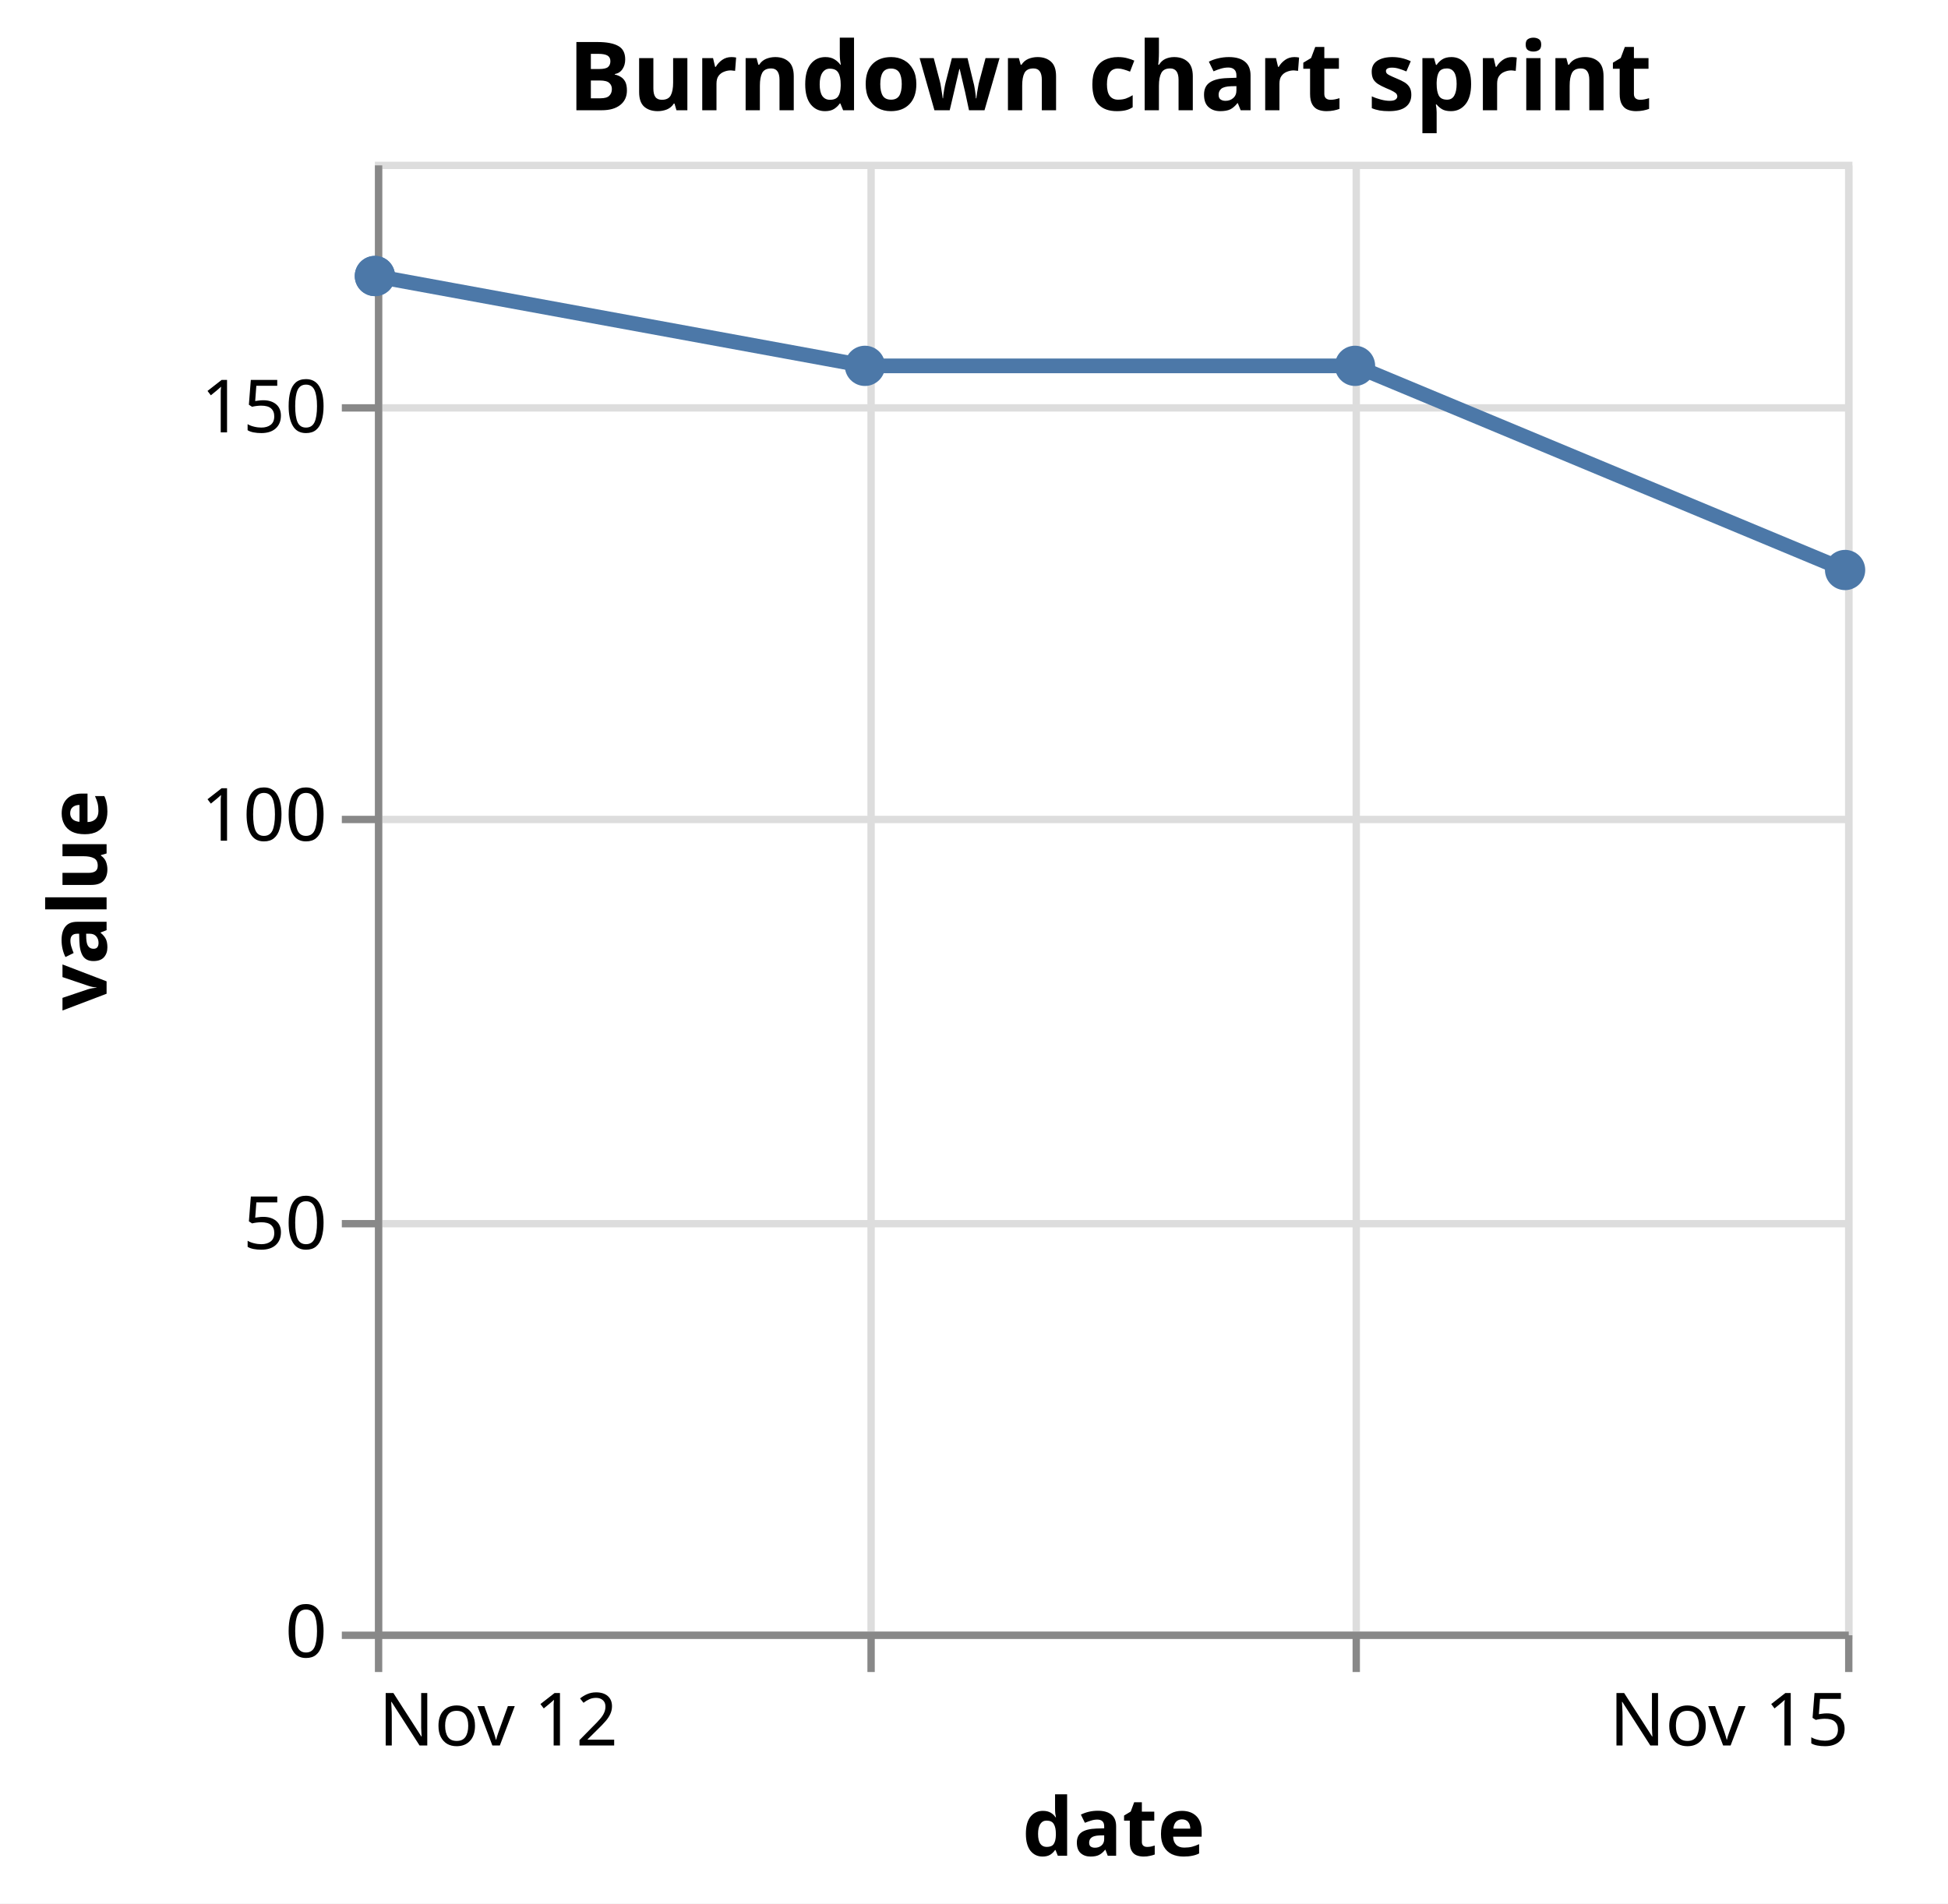
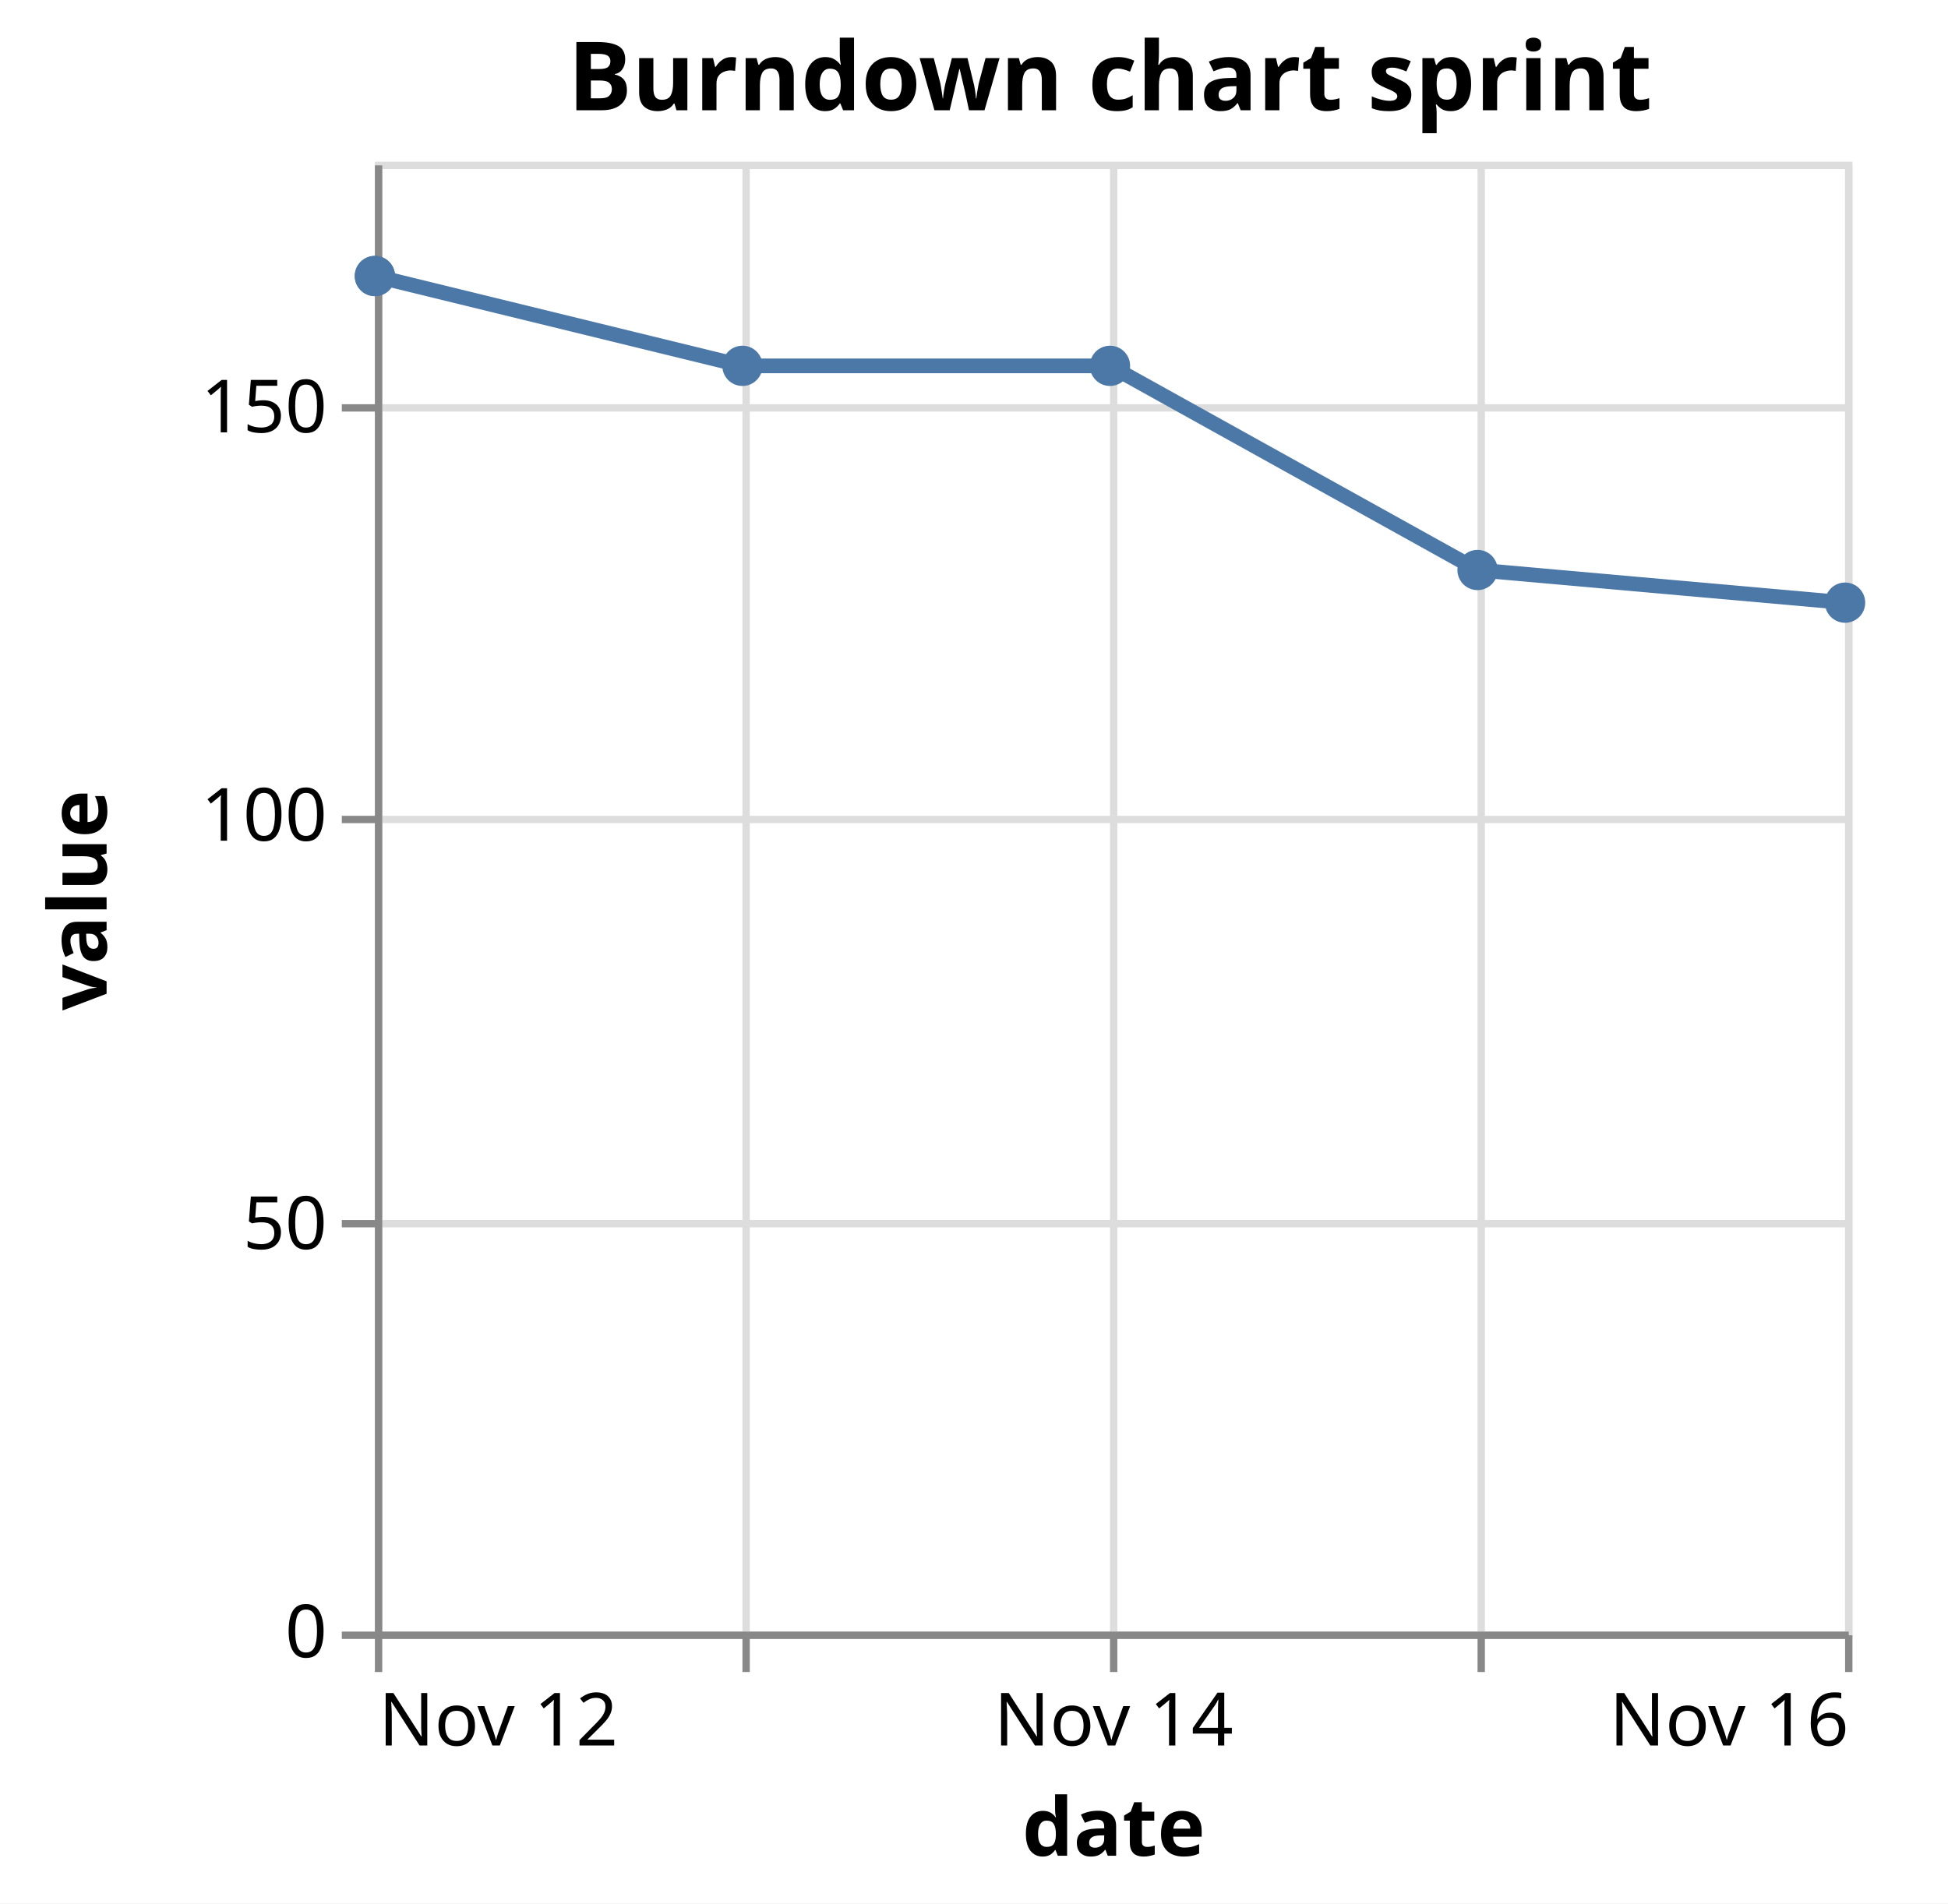
<svg xmlns="http://www.w3.org/2000/svg" version="1.1" class="marks" width="265" height="259" viewBox="0 0 265 259">
  <rect width="265" height="259" fill="white" />
  <g fill="none" stroke-miterlimit="10" transform="translate(51,22)">
    <g class="mark-group role-frame root" role="graphics-object" aria-roledescription="group mark container">
      <g transform="translate(0,0)">
        <path class="background" aria-hidden="true" d="M0.5,0.5h200v200h-200Z" stroke="#ddd" />
        <g>
          <g class="mark-group role-axis" aria-hidden="true">
            <g transform="translate(0.5,200.5)">
              <path class="background" aria-hidden="true" d="M0,0h0v0h0Z" pointer-events="none" />
              <g>
                <g class="mark-rule role-axis-grid" pointer-events="none">
                  <line transform="translate(0,-200)" x2="0" y2="200" stroke="#ddd" stroke-width="1" opacity="1" />
-                   <line transform="translate(67,-200)" x2="0" y2="200" stroke="#ddd" stroke-width="1" opacity="1" />
-                   <line transform="translate(133,-200)" x2="0" y2="200" stroke="#ddd" stroke-width="1" opacity="1" />
+                   <line transform="translate(50,-200)" x2="0" y2="200" stroke="#ddd" stroke-width="1" opacity="1" />
+                   <line transform="translate(100,-200)" x2="0" y2="200" stroke="#ddd" stroke-width="1" opacity="1" />
+                   <line transform="translate(150,-200)" x2="0" y2="200" stroke="#ddd" stroke-width="1" opacity="1" />
                  <line transform="translate(200,-200)" x2="0" y2="200" stroke="#ddd" stroke-width="1" opacity="1" />
                </g>
              </g>
              <path class="foreground" aria-hidden="true" d="" pointer-events="none" display="none" />
            </g>
          </g>
          <g class="mark-group role-axis" aria-hidden="true">
            <g transform="translate(0.5,0.5)">
              <path class="background" aria-hidden="true" d="M0,0h0v0h0Z" pointer-events="none" />
              <g>
                <g class="mark-rule role-axis-grid" pointer-events="none">
                  <line transform="translate(0,200)" x2="200" y2="0" stroke="#ddd" stroke-width="1" opacity="1" />
                  <line transform="translate(0,144)" x2="200" y2="0" stroke="#ddd" stroke-width="1" opacity="1" />
                  <line transform="translate(0,89)" x2="200" y2="0" stroke="#ddd" stroke-width="1" opacity="1" />
                  <line transform="translate(0,33)" x2="200" y2="0" stroke="#ddd" stroke-width="1" opacity="1" />
                </g>
              </g>
              <path class="foreground" aria-hidden="true" d="" pointer-events="none" display="none" />
            </g>
          </g>
-           <g class="mark-group role-axis" role="graphics-symbol" aria-roledescription="axis" aria-label="X-axis titled 'date' for a time scale with values from November 12 to November 15">
+           <g class="mark-group role-axis" role="graphics-symbol" aria-roledescription="axis" aria-label="X-axis titled 'date' for a time scale with values from November 12 to November 16">
            <g transform="translate(0.5,200.5)">
              <path class="background" aria-hidden="true" d="M0,0h0v0h0Z" pointer-events="none" />
              <g>
                <g class="mark-rule role-axis-tick" pointer-events="none">
                  <line transform="translate(0,0)" x2="0" y2="5" stroke="#888" stroke-width="1" opacity="1" />
-                   <line transform="translate(67,0)" x2="0" y2="5" stroke="#888" stroke-width="1" opacity="1" />
-                   <line transform="translate(133,0)" x2="0" y2="5" stroke="#888" stroke-width="1" opacity="1" />
+                   <line transform="translate(50,0)" x2="0" y2="5" stroke="#888" stroke-width="1" opacity="1" />
+                   <line transform="translate(100,0)" x2="0" y2="5" stroke="#888" stroke-width="1" opacity="1" />
+                   <line transform="translate(150,0)" x2="0" y2="5" stroke="#888" stroke-width="1" opacity="1" />
                  <line transform="translate(200,0)" x2="0" y2="5" stroke="#888" stroke-width="1" opacity="1" />
                </g>
                <g class="mark-text role-axis-label" pointer-events="none">
                  <text text-anchor="start" transform="translate(0,15)" font-family="sans-serif" font-size="10px" fill="#000" opacity="1">Nov 12</text>
-                   <text text-anchor="middle" transform="translate(66.66667,15)" font-family="sans-serif" font-size="10px" fill="#000" opacity="0">Nov 13</text>
-                   <text text-anchor="middle" transform="translate(133.3333,15)" font-family="sans-serif" font-size="10px" fill="#000" opacity="0">Nov 14</text>
-                   <text text-anchor="end" transform="translate(200,15)" font-family="sans-serif" font-size="10px" fill="#000" opacity="1">Nov 15</text>
+                   <text text-anchor="middle" transform="translate(50,15)" font-family="sans-serif" font-size="10px" fill="#000" opacity="0">Nov 13</text>
+                   <text text-anchor="middle" transform="translate(100,15)" font-family="sans-serif" font-size="10px" fill="#000" opacity="1">Nov 14</text>
+                   <text text-anchor="middle" transform="translate(150,15)" font-family="sans-serif" font-size="10px" fill="#000" opacity="0">Nov 15</text>
+                   <text text-anchor="end" transform="translate(200,15)" font-family="sans-serif" font-size="10px" fill="#000" opacity="1">Nov 16</text>
                </g>
                <g class="mark-rule role-axis-domain" pointer-events="none">
                  <line transform="translate(0,0)" x2="200" y2="0" stroke="#888" stroke-width="1" opacity="1" />
                </g>
                <g class="mark-text role-axis-title" pointer-events="none">
                  <text text-anchor="middle" transform="translate(100,30)" font-family="sans-serif" font-size="11px" font-weight="bold" fill="#000" opacity="1">date</text>
                </g>
              </g>
              <path class="foreground" aria-hidden="true" d="" pointer-events="none" display="none" />
            </g>
          </g>
          <g class="mark-group role-axis" role="graphics-symbol" aria-roledescription="axis" aria-label="Y-axis titled 'value' for a linear scale with values from 0 to 180">
            <g transform="translate(0.5,0.5)">
              <path class="background" aria-hidden="true" d="M0,0h0v0h0Z" pointer-events="none" />
              <g>
                <g class="mark-rule role-axis-tick" pointer-events="none">
                  <line transform="translate(0,200)" x2="-5" y2="0" stroke="#888" stroke-width="1" opacity="1" />
                  <line transform="translate(0,144)" x2="-5" y2="0" stroke="#888" stroke-width="1" opacity="1" />
                  <line transform="translate(0,89)" x2="-5" y2="0" stroke="#888" stroke-width="1" opacity="1" />
                  <line transform="translate(0,33)" x2="-5" y2="0" stroke="#888" stroke-width="1" opacity="1" />
                </g>
                <g class="mark-text role-axis-label" pointer-events="none">
                  <text text-anchor="end" transform="translate(-7,203)" font-family="sans-serif" font-size="10px" fill="#000" opacity="1">0</text>
                  <text text-anchor="end" transform="translate(-7,147.4444)" font-family="sans-serif" font-size="10px" fill="#000" opacity="1">50</text>
                  <text text-anchor="end" transform="translate(-7,91.88889)" font-family="sans-serif" font-size="10px" fill="#000" opacity="1">100</text>
                  <text text-anchor="end" transform="translate(-7,36.33333)" font-family="sans-serif" font-size="10px" fill="#000" opacity="1">150</text>
                </g>
                <g class="mark-rule role-axis-domain" pointer-events="none">
                  <line transform="translate(0,200)" x2="0" y2="-200" stroke="#888" stroke-width="1" opacity="1" />
                </g>
                <g class="mark-text role-axis-title" pointer-events="none">
                  <text text-anchor="middle" transform="translate(-35,100) rotate(-90) translate(0,-2)" font-family="sans-serif" font-size="11px" font-weight="bold" fill="#000" opacity="1">value</text>
                </g>
              </g>
              <path class="foreground" aria-hidden="true" d="" pointer-events="none" display="none" />
            </g>
          </g>
          <g class="mark-line role-mark layer_0_layer_0_marks" role="graphics-object" aria-roledescription="line mark container">
-             <path aria-label="date: Nov 12; value: 166" role="graphics-symbol" aria-roledescription="line mark" d="M0,15.556L0,15.556L66.667,27.778L133.333,27.778L200,55.556" stroke="#4c78a8" stroke-width="2" />
+             <path aria-label="date: Nov 12; value: 166" role="graphics-symbol" aria-roledescription="line mark" d="M0,15.556L0,15.556L50,27.778L100,27.778L150,55.556L200,60" stroke="#4c78a8" stroke-width="2" />
          </g>
          <g class="mark-symbol role-mark layer_0_layer_1_marks" role="graphics-object" aria-roledescription="symbol mark container">
            <path aria-label="date: Nov 12; value: 166" role="graphics-symbol" aria-roledescription="point" transform="translate(0,15.55556)" d="M2.739,0A2.739,2.739,0,1,1,-2.739,0A2.739,2.739,0,1,1,2.739,0" fill="#4c78a8" stroke-width="2" opacity="1" />
            <path aria-label="date: Nov 12; value: 166" role="graphics-symbol" aria-roledescription="point" transform="translate(0,15.55556)" d="M2.739,0A2.739,2.739,0,1,1,-2.739,0A2.739,2.739,0,1,1,2.739,0" fill="#4c78a8" stroke-width="2" opacity="1" />
-             <path aria-label="date: Nov 13; value: 155" role="graphics-symbol" aria-roledescription="point" transform="translate(66.66667,27.77778)" d="M2.739,0A2.739,2.739,0,1,1,-2.739,0A2.739,2.739,0,1,1,2.739,0" fill="#4c78a8" stroke-width="2" opacity="1" />
-             <path aria-label="date: Nov 14; value: 155" role="graphics-symbol" aria-roledescription="point" transform="translate(133.3333,27.77778)" d="M2.739,0A2.739,2.739,0,1,1,-2.739,0A2.739,2.739,0,1,1,2.739,0" fill="#4c78a8" stroke-width="2" opacity="1" />
-             <path aria-label="date: Nov 15; value: 130" role="graphics-symbol" aria-roledescription="point" transform="translate(200,55.55556)" d="M2.739,0A2.739,2.739,0,1,1,-2.739,0A2.739,2.739,0,1,1,2.739,0" fill="#4c78a8" stroke-width="2" opacity="1" />
+             <path aria-label="date: Nov 13; value: 155" role="graphics-symbol" aria-roledescription="point" transform="translate(50,27.77778)" d="M2.739,0A2.739,2.739,0,1,1,-2.739,0A2.739,2.739,0,1,1,2.739,0" fill="#4c78a8" stroke-width="2" opacity="1" />
+             <path aria-label="date: Nov 14; value: 155" role="graphics-symbol" aria-roledescription="point" transform="translate(100,27.77778)" d="M2.739,0A2.739,2.739,0,1,1,-2.739,0A2.739,2.739,0,1,1,2.739,0" fill="#4c78a8" stroke-width="2" opacity="1" />
+             <path aria-label="date: Nov 15; value: 130" role="graphics-symbol" aria-roledescription="point" transform="translate(150,55.55556)" d="M2.739,0A2.739,2.739,0,1,1,-2.739,0A2.739,2.739,0,1,1,2.739,0" fill="#4c78a8" stroke-width="2" opacity="1" />
+             <path aria-label="date: Nov 16; value: 126" role="graphics-symbol" aria-roledescription="point" transform="translate(200,60)" d="M2.739,0A2.739,2.739,0,1,1,-2.739,0A2.739,2.739,0,1,1,2.739,0" fill="#4c78a8" stroke-width="2" opacity="1" />
          </g>
          <g class="mark-group role-title">
            <g transform="translate(100,-17)">
              <path class="background" aria-hidden="true" d="M0,0h0v0h0Z" pointer-events="none" />
              <g>
                <g class="mark-text role-title-text" role="graphics-symbol" aria-roledescription="title" aria-label="Title text 'Burndown chart sprint'" pointer-events="none">
                  <text text-anchor="middle" transform="translate(0,10)" font-family="sans-serif" font-size="13px" font-weight="bold" fill="#000" opacity="1">Burndown chart sprint</text>
                </g>
              </g>
              <path class="foreground" aria-hidden="true" d="" pointer-events="none" display="none" />
            </g>
          </g>
        </g>
        <path class="foreground" aria-hidden="true" d="" display="none" />
      </g>
    </g>
  </g>
</svg>
